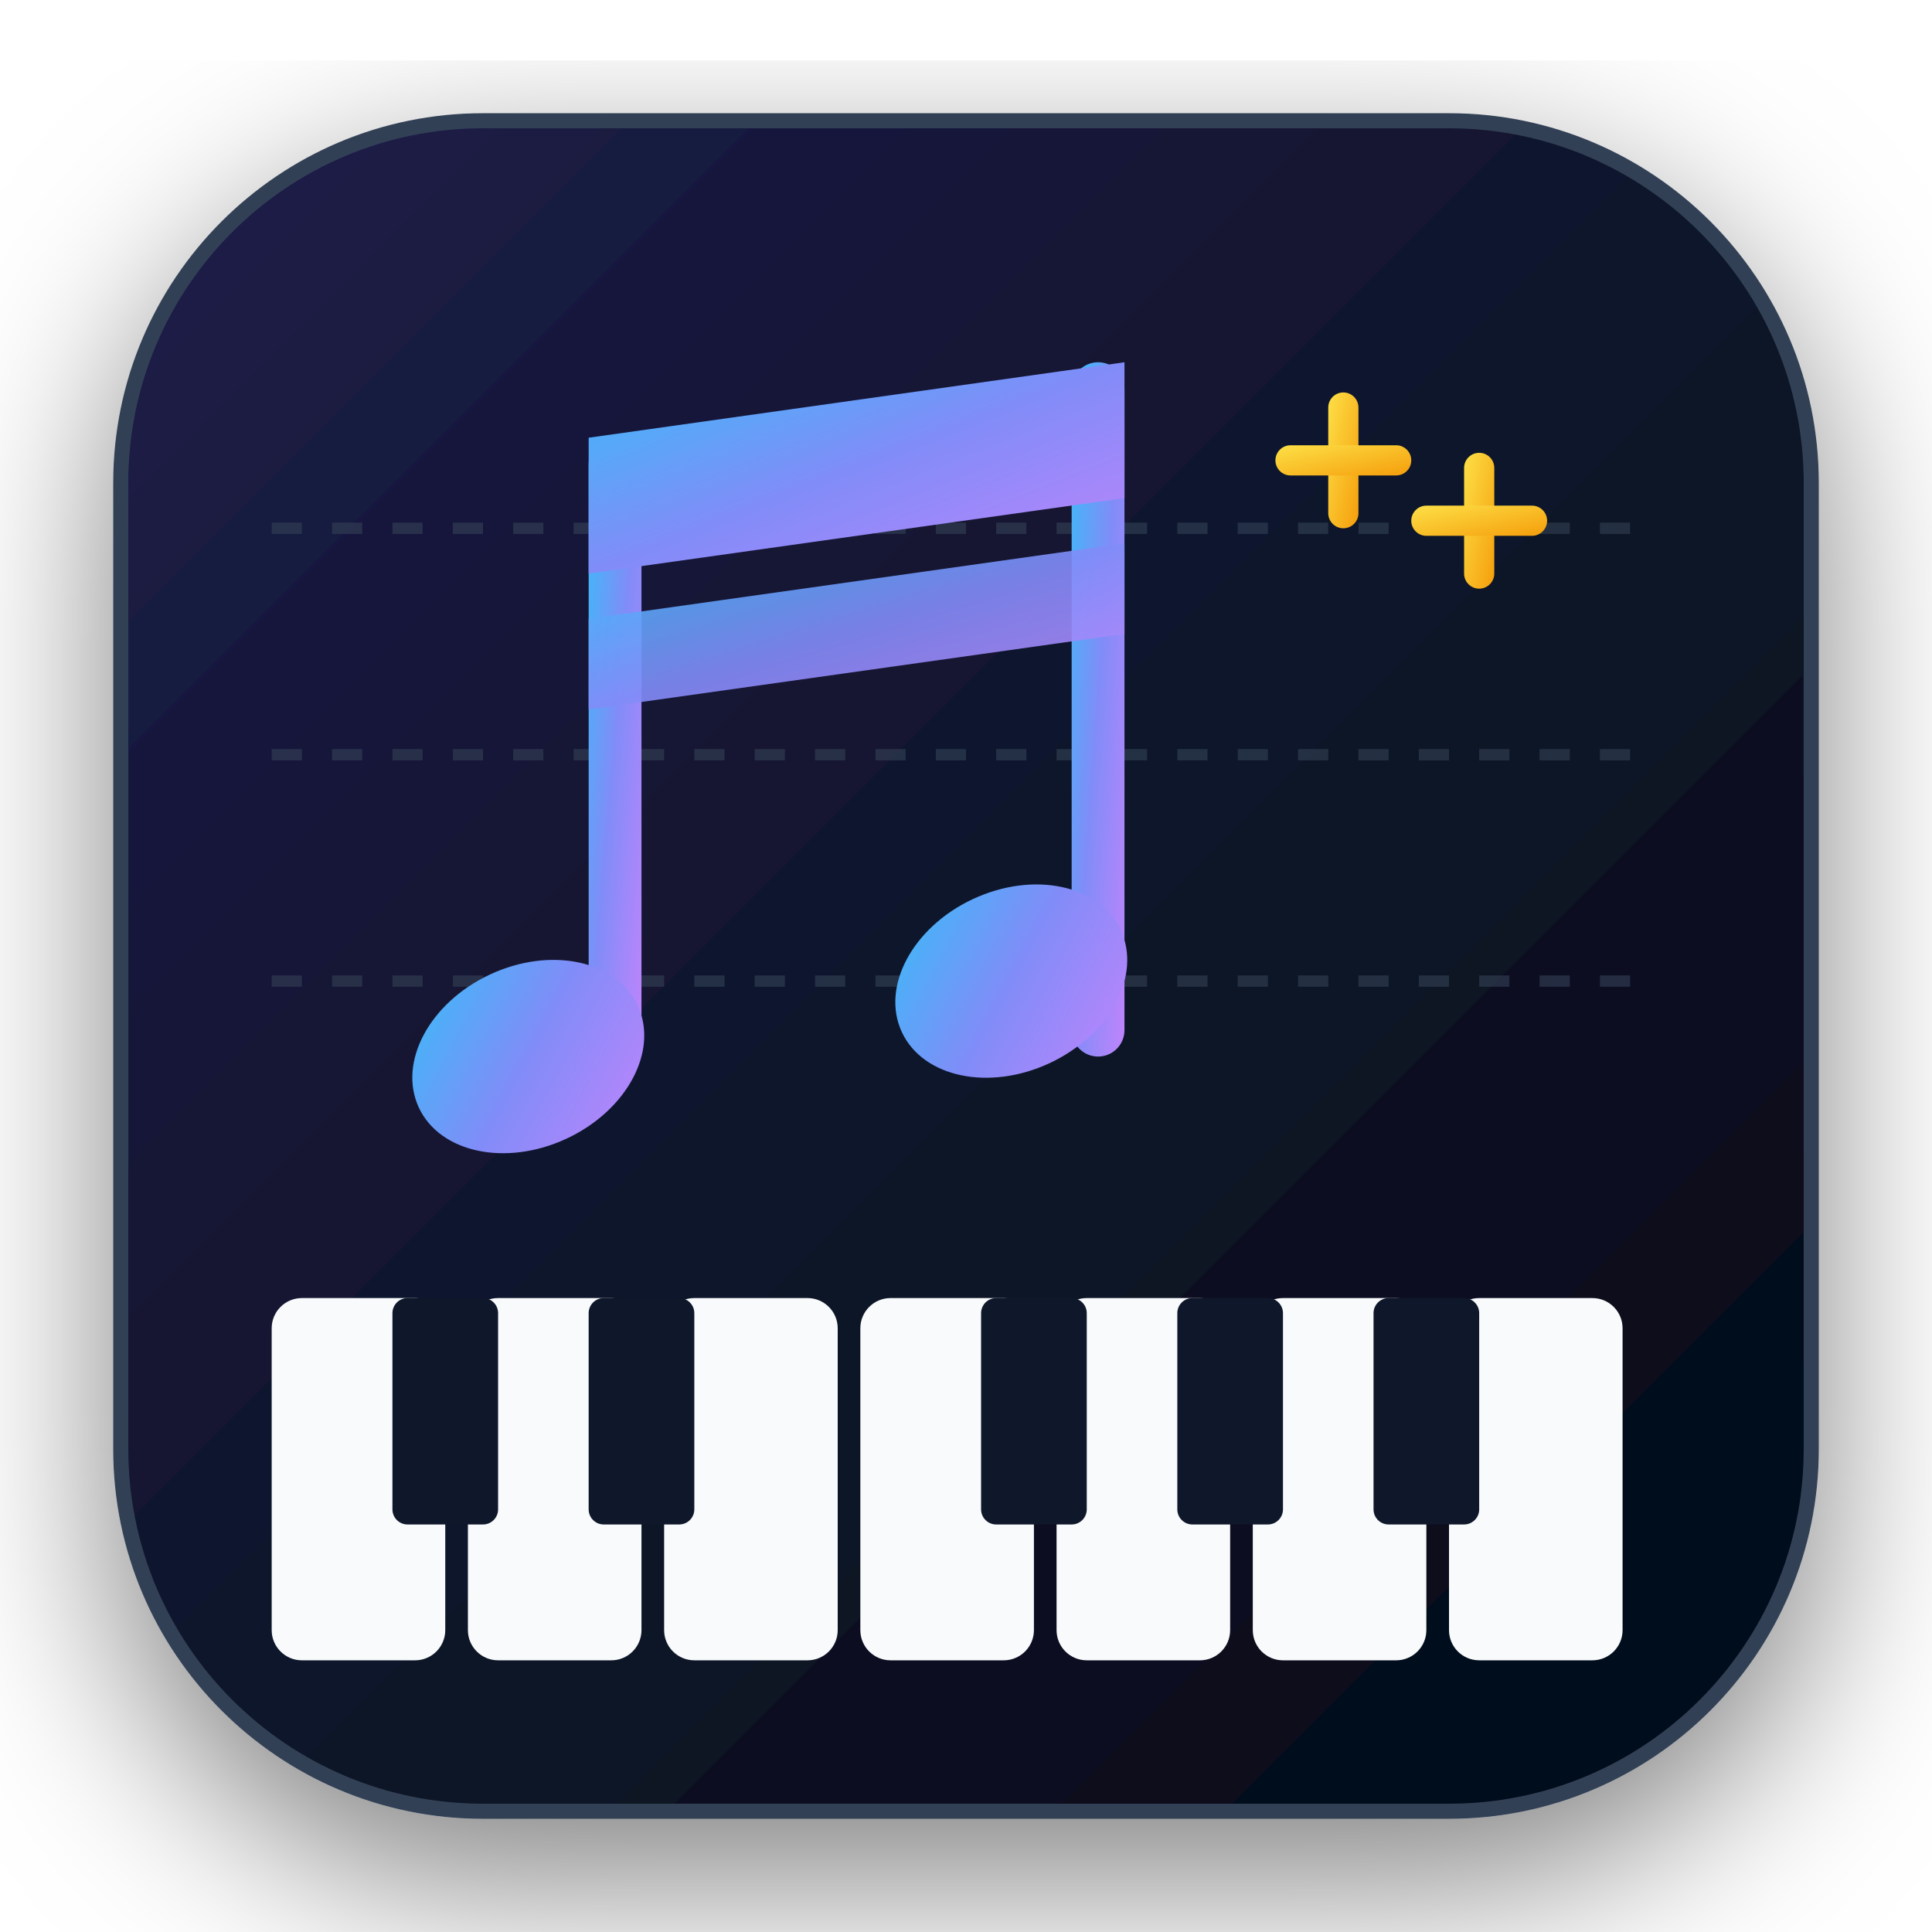
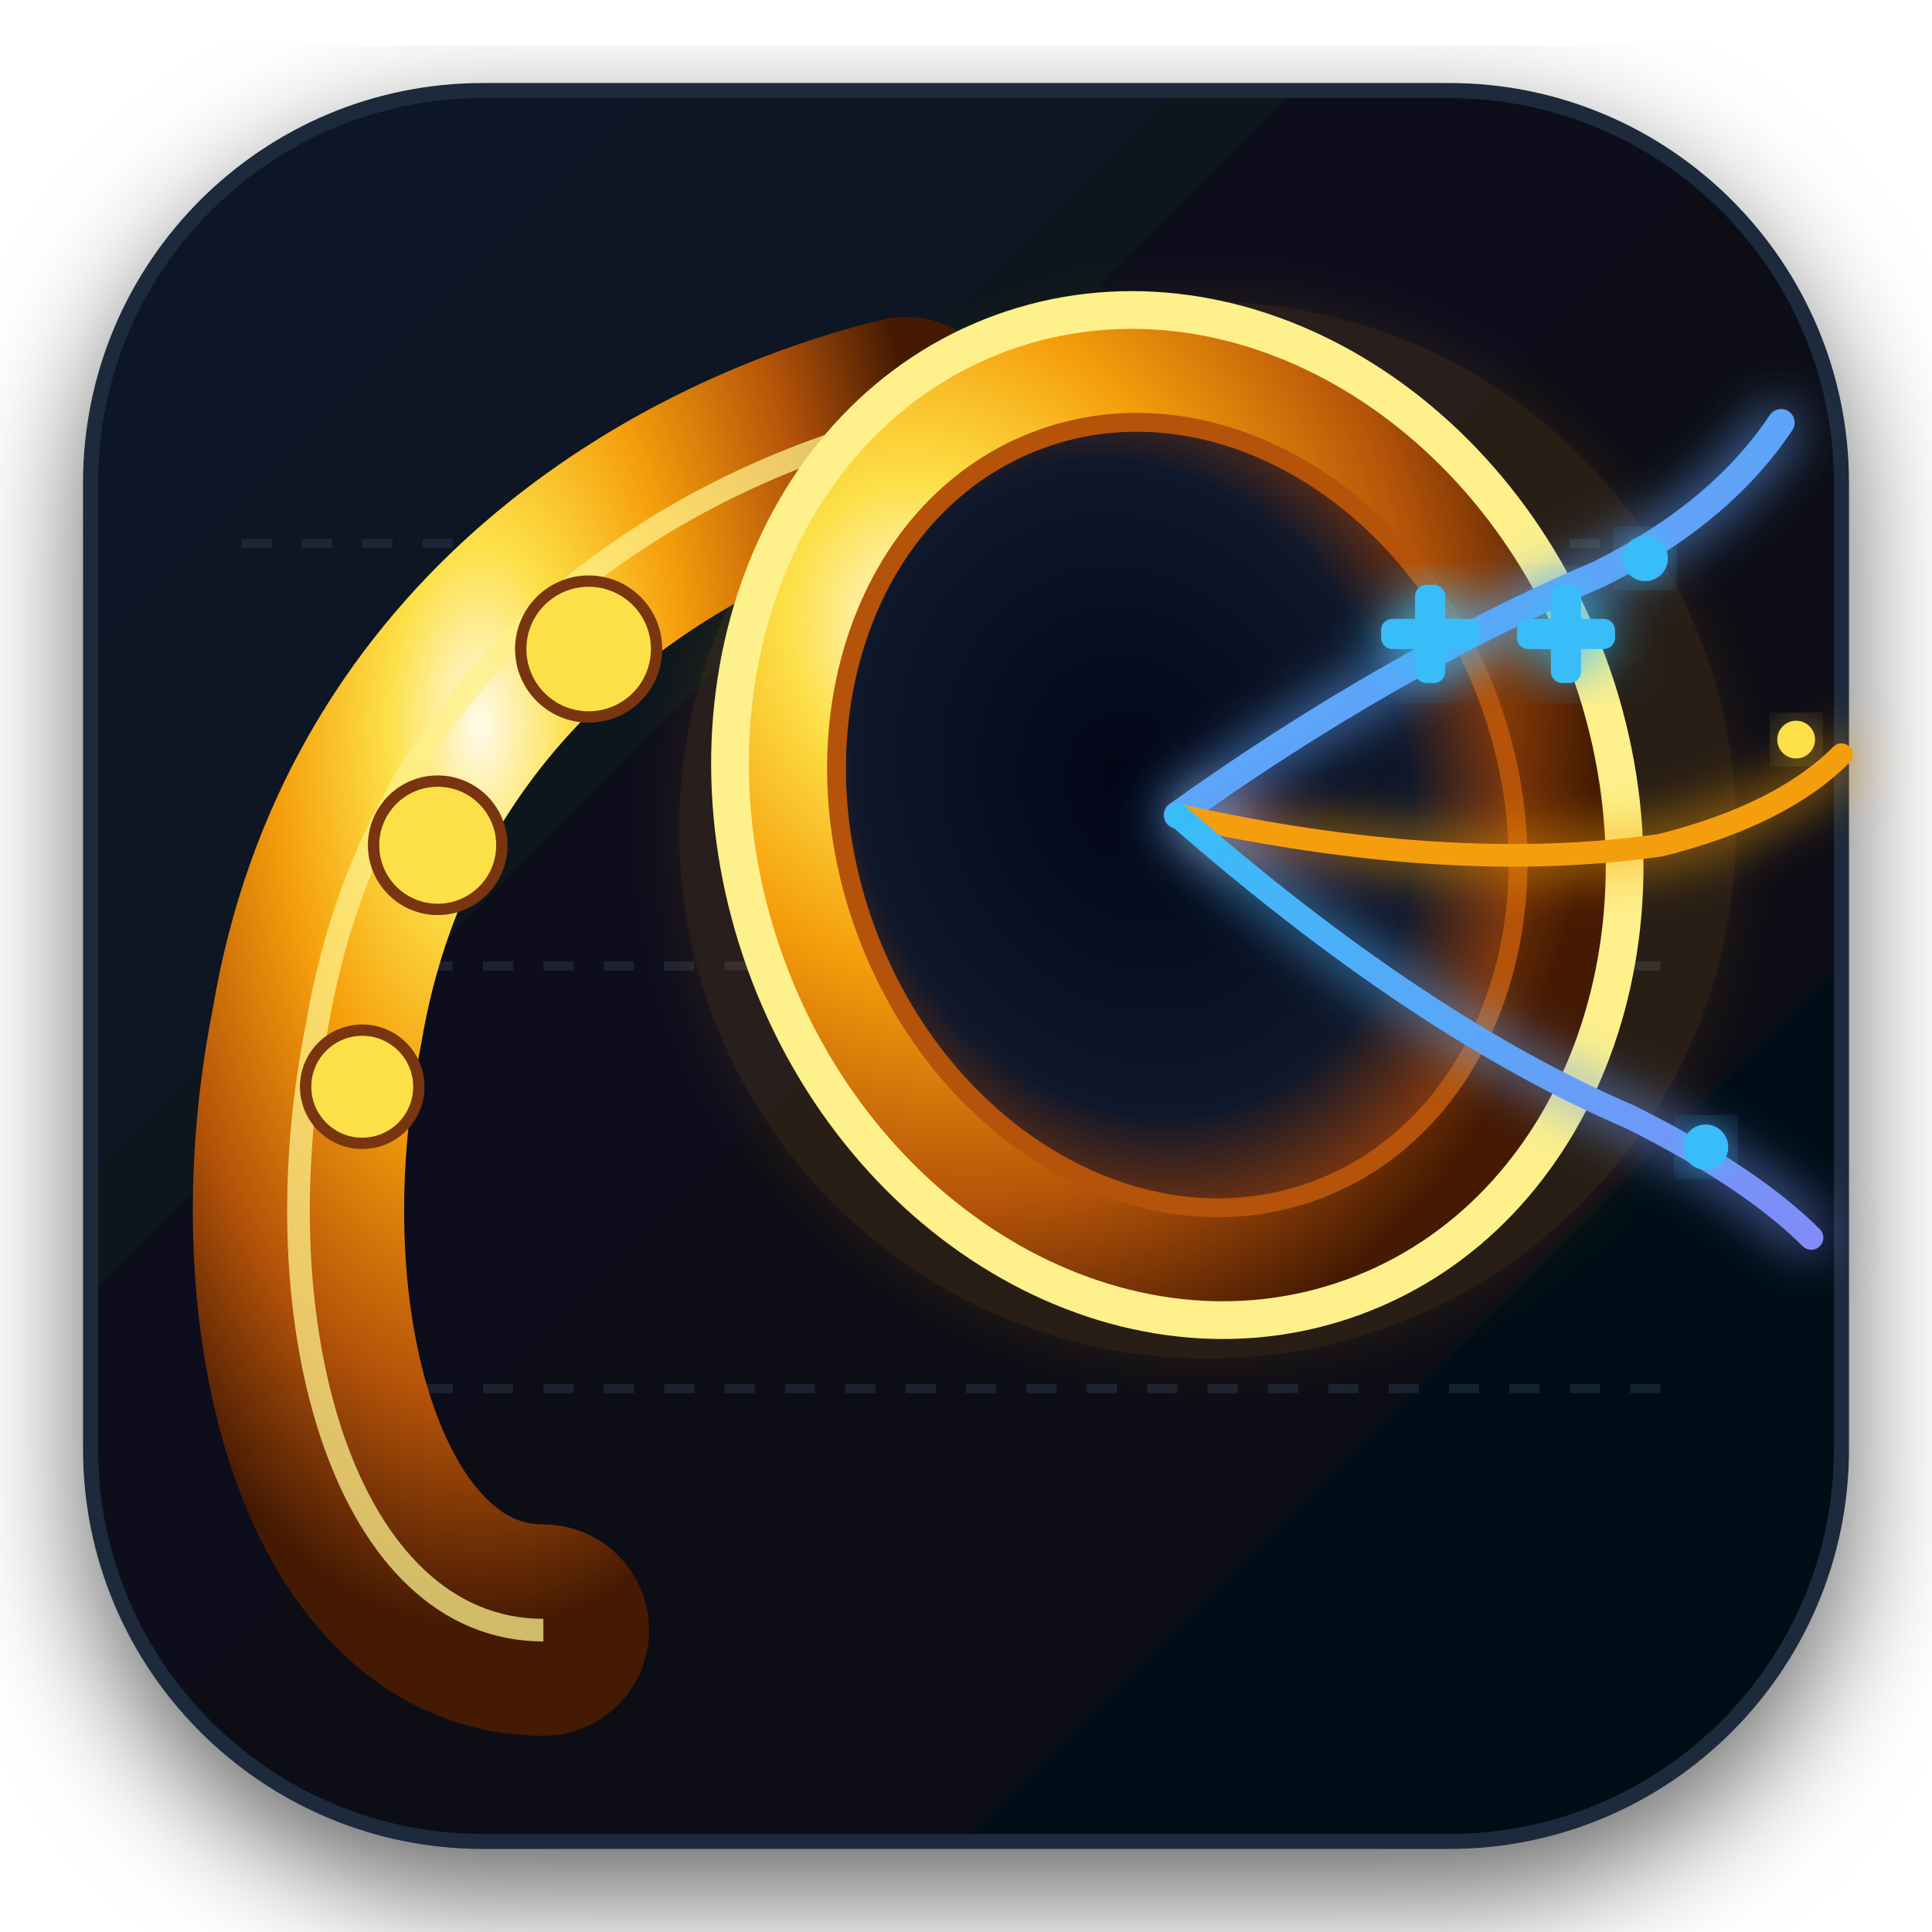
<svg xmlns="http://www.w3.org/2000/svg" viewBox="0 0 256 256" width="256" height="256">
  <defs>
    <linearGradient id="bgGrad" x1="0%" y1="0%" x2="100%" y2="100%">
-       <stop offset="0%" stop-color="#1E1B4B" />
-       <stop offset="50%" stop-color="#0F172A" />
+       <stop offset="0%" stop-color="#0F172A" />
+       <stop offset="50%" stop-color="#0B0F19" />
      <stop offset="100%" stop-color="#020617" />
    </linearGradient>
-     <linearGradient id="glowGrad" x1="0%" y1="0%" x2="100%" y2="100%">
+     <radialGradient id="brassGleam" cx="30%" cy="25%" r="75%">
+       <stop offset="0%" stop-color="#FFFBEB" />
+       <stop offset="20%" stop-color="#FDE047" />
+       <stop offset="45%" stop-color="#F59E0B" />
+       <stop offset="75%" stop-color="#B45309" />
+       <stop offset="100%" stop-color="#451A03" />
+     </radialGradient>
+     <radialGradient id="bellHole" cx="45%" cy="45%" r="55%">
+       <stop offset="0%" stop-color="#020617" />
+       <stop offset="75%" stop-color="#0F172A" />
+       <stop offset="100%" stop-color="#78350F" />
+     </radialGradient>
+     <filter id="neonGlow" x="-20%" y="-20%" width="140%" height="140%">
+       <feGaussianBlur stdDeviation="3.5" result="blur" />
+       <feMerge>
+         <feMergeNode in="blur" />
+         <feMergeNode in="SourceGraphic" />
+       </feMerge>
+     </filter>
+     <filter id="baseShadow" x="-10%" y="-10%" width="120%" height="120%">
+       <feDropShadow dx="0" dy="6" stdDeviation="8" flood-color="#000000" flood-opacity="0.6" />
+     </filter>
+     <linearGradient id="cyanWave" x1="0%" y1="0%" x2="100%" y2="100%">
      <stop offset="0%" stop-color="#38BDF8" />
-       <stop offset="50%" stop-color="#818CF8" />
-       <stop offset="100%" stop-color="#C084FC" />
+       <stop offset="100%" stop-color="#818CF8" />
    </linearGradient>
-     <linearGradient id="goldGrad" x1="0%" y1="0%" x2="100%" y2="100%">
-       <stop offset="0%" stop-color="#FDE047" />
-       <stop offset="100%" stop-color="#F59E0B" />
-     </linearGradient>
-     <filter id="shadow" x="-10%" y="-10%" width="120%" height="120%">
-       <feDropShadow dx="0" dy="8" stdDeviation="12" flood-color="#000000" flood-opacity="0.5" />
-     </filter>
  </defs>
-   <rect x="16" y="16" width="224" height="224" rx="48" ry="48" fill="url(#bgGrad)" stroke="#334155" stroke-width="2" filter="url(#shadow)" />
-   <g transform="translate(36, 172)">
-     <rect x="0" y="0" width="23" height="48" rx="4" fill="#F8FAFC" />
-     <rect x="26" y="0" width="23" height="48" rx="4" fill="#F8FAFC" />
-     <rect x="52" y="0" width="23" height="48" rx="4" fill="#F8FAFC" />
-     <rect x="78" y="0" width="23" height="48" rx="4" fill="#F8FAFC" />
-     <rect x="104" y="0" width="23" height="48" rx="4" fill="#F8FAFC" />
-     <rect x="130" y="0" width="23" height="48" rx="4" fill="#F8FAFC" />
-     <rect x="156" y="0" width="23" height="48" rx="4" fill="#F8FAFC" />
-     <rect x="16" y="0" width="14" height="30" rx="2" fill="#0F172A" />
-     <rect x="42" y="0" width="14" height="30" rx="2" fill="#0F172A" />
-     <rect x="94" y="0" width="14" height="30" rx="2" fill="#0F172A" />
-     <rect x="120" y="0" width="14" height="30" rx="2" fill="#0F172A" />
-     <rect x="146" y="0" width="14" height="30" rx="2" fill="#0F172A" />
+   <rect x="12" y="12" width="232" height="232" rx="52" ry="52" fill="url(#bgGrad)" stroke="#1E293B" stroke-width="2" filter="url(#baseShadow)" />
+   <g opacity="0.4">
+     <line x1="32" y1="72" x2="224" y2="72" stroke="#334155" stroke-width="1.2" stroke-dasharray="4,4" />
+     <line x1="32" y1="128" x2="224" y2="128" stroke="#334155" stroke-width="1.2" stroke-dasharray="4,4" />
+     <line x1="32" y1="184" x2="224" y2="184" stroke="#334155" stroke-width="1.2" stroke-dasharray="4,4" />
  </g>
-   <line x1="36" y1="70" x2="220" y2="70" stroke="#334155" stroke-width="1.5" stroke-dasharray="4,4" opacity="0.6" />
-   <line x1="36" y1="100" x2="220" y2="100" stroke="#334155" stroke-width="1.5" stroke-dasharray="4,4" opacity="0.6" />
-   <line x1="36" y1="130" x2="220" y2="130" stroke="#334155" stroke-width="1.5" stroke-dasharray="4,4" opacity="0.6" />
-   <g transform="translate(56, 42)">
-     <rect x="22" y="16" width="7" height="82" rx="3.5" fill="url(#glowGrad)" />
-     <rect x="86" y="6" width="7" height="92" rx="3.5" fill="url(#glowGrad)" />
-     <polygon points="22,16 93,6 93,24 22,34" fill="url(#glowGrad)" />
-     <polygon points="22,40 93,30 93,42 22,52" fill="url(#glowGrad)" opacity="0.9" />
-     <ellipse cx="14" cy="98" rx="16" ry="12" transform="rotate(-25 14 98)" fill="url(#glowGrad)" />
-     <ellipse cx="78" cy="88" rx="16" ry="12" transform="rotate(-25 78 88)" fill="url(#glowGrad)" />
+   <circle cx="160" cy="110" r="70" fill="#F59E0B" opacity="0.12" filter="url(#neonGlow)" />
+   <path d="M 72 216 C 46 216 34 176 42 136 C 50 88 88 64 120 56" fill="none" stroke="url(#brassGleam)" stroke-width="28" stroke-linecap="round" />
+   <path d="M 72 216 C 46 216 34 176 42 136 C 50 88 88 64 120 56" fill="none" stroke="#FEF08A" stroke-width="3" opacity="0.75" />
+   <circle cx="48" cy="144" r="7.5" fill="#FDE047" stroke="#78350F" stroke-width="1.5" />
+   <circle cx="58" cy="112" r="8.5" fill="#FDE047" stroke="#78350F" stroke-width="1.5" />
+   <circle cx="78" cy="86" r="9" fill="#FDE047" stroke="#78350F" stroke-width="1.5" />
+   <ellipse cx="156" cy="108" rx="58" ry="68" transform="rotate(-20 156 108)" fill="url(#brassGleam)" stroke="#FEF08A" stroke-width="5" />
+   <ellipse cx="156" cy="108" rx="44" ry="53" transform="rotate(-20 156 108)" fill="url(#bellHole)" stroke="#B45309" stroke-width="2.5" />
+   <g filter="url(#neonGlow)">
+     <path d="M 156 108 Q 184 88 212 76 Q 228 68 236 56" fill="none" stroke="url(#cyanWave)" stroke-width="3.6" stroke-linecap="round" />
+     <path d="M 156 108 Q 192 116 220 112 Q 236 108 244 100" fill="none" stroke="#F59E0B" stroke-width="3" stroke-linecap="round" />
+     <path d="M 156 108 Q 188 136 216 148 Q 232 156 240 164" fill="none" stroke="url(#cyanWave)" stroke-width="3.2" stroke-linecap="round" />
  </g>
-   <g transform="translate(170, 52)">
-     <rect x="6" y="0" width="4" height="18" rx="2" fill="url(#goldGrad)" />
-     <rect x="-1" y="7" width="18" height="4" rx="2" fill="url(#goldGrad)" />
-     <rect x="24" y="8" width="4" height="18" rx="2" fill="url(#goldGrad)" />
-     <rect x="17" y="15" width="18" height="4" rx="2" fill="url(#goldGrad)" />
+   <circle cx="218" cy="74" r="3" fill="#38BDF8" filter="url(#neonGlow)" />
+   <circle cx="238" cy="98" r="2.5" fill="#FDE047" filter="url(#neonGlow)" />
+   <circle cx="226" cy="152" r="3" fill="#38BDF8" filter="url(#neonGlow)" />
+   <g transform="translate(155, 68)" filter="url(#neonGlow)">
+     <rect x="28" y="14" width="13" height="4" rx="1.5" fill="#38BDF8" />
+     <rect x="32.5" y="9.5" width="4" height="13" rx="1.5" fill="#38BDF8" />
+     <rect x="46" y="14" width="13" height="4" rx="1.5" fill="#38BDF8" />
+     <rect x="50.5" y="9.5" width="4" height="13" rx="1.5" fill="#38BDF8" />
  </g>
</svg>
